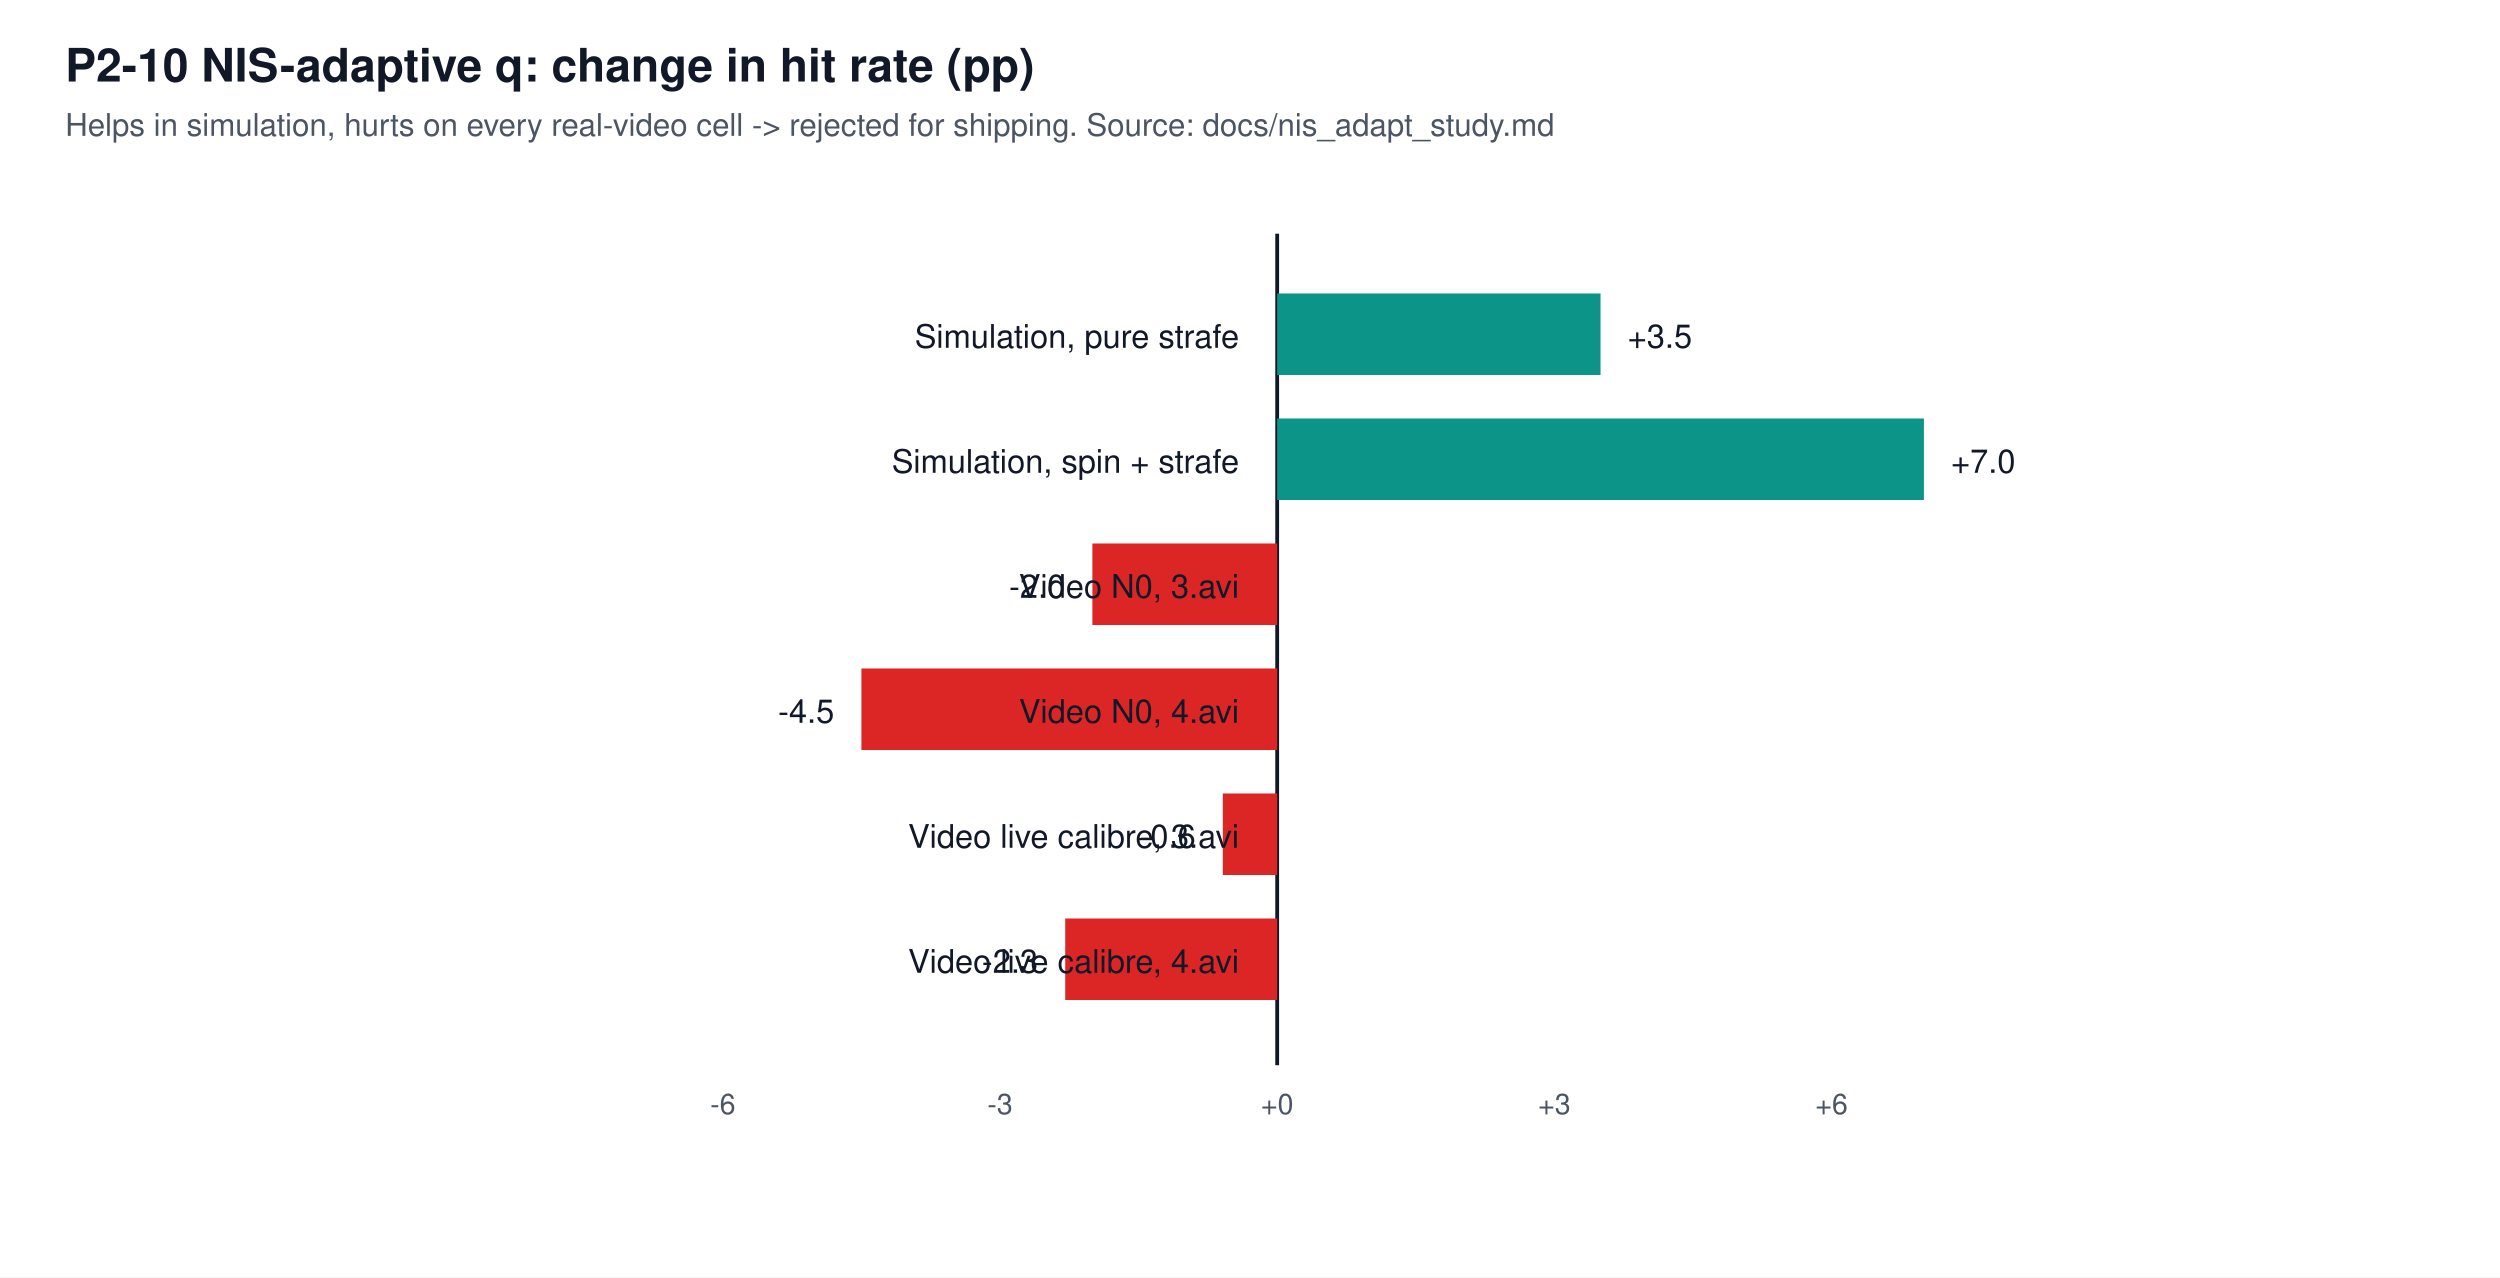
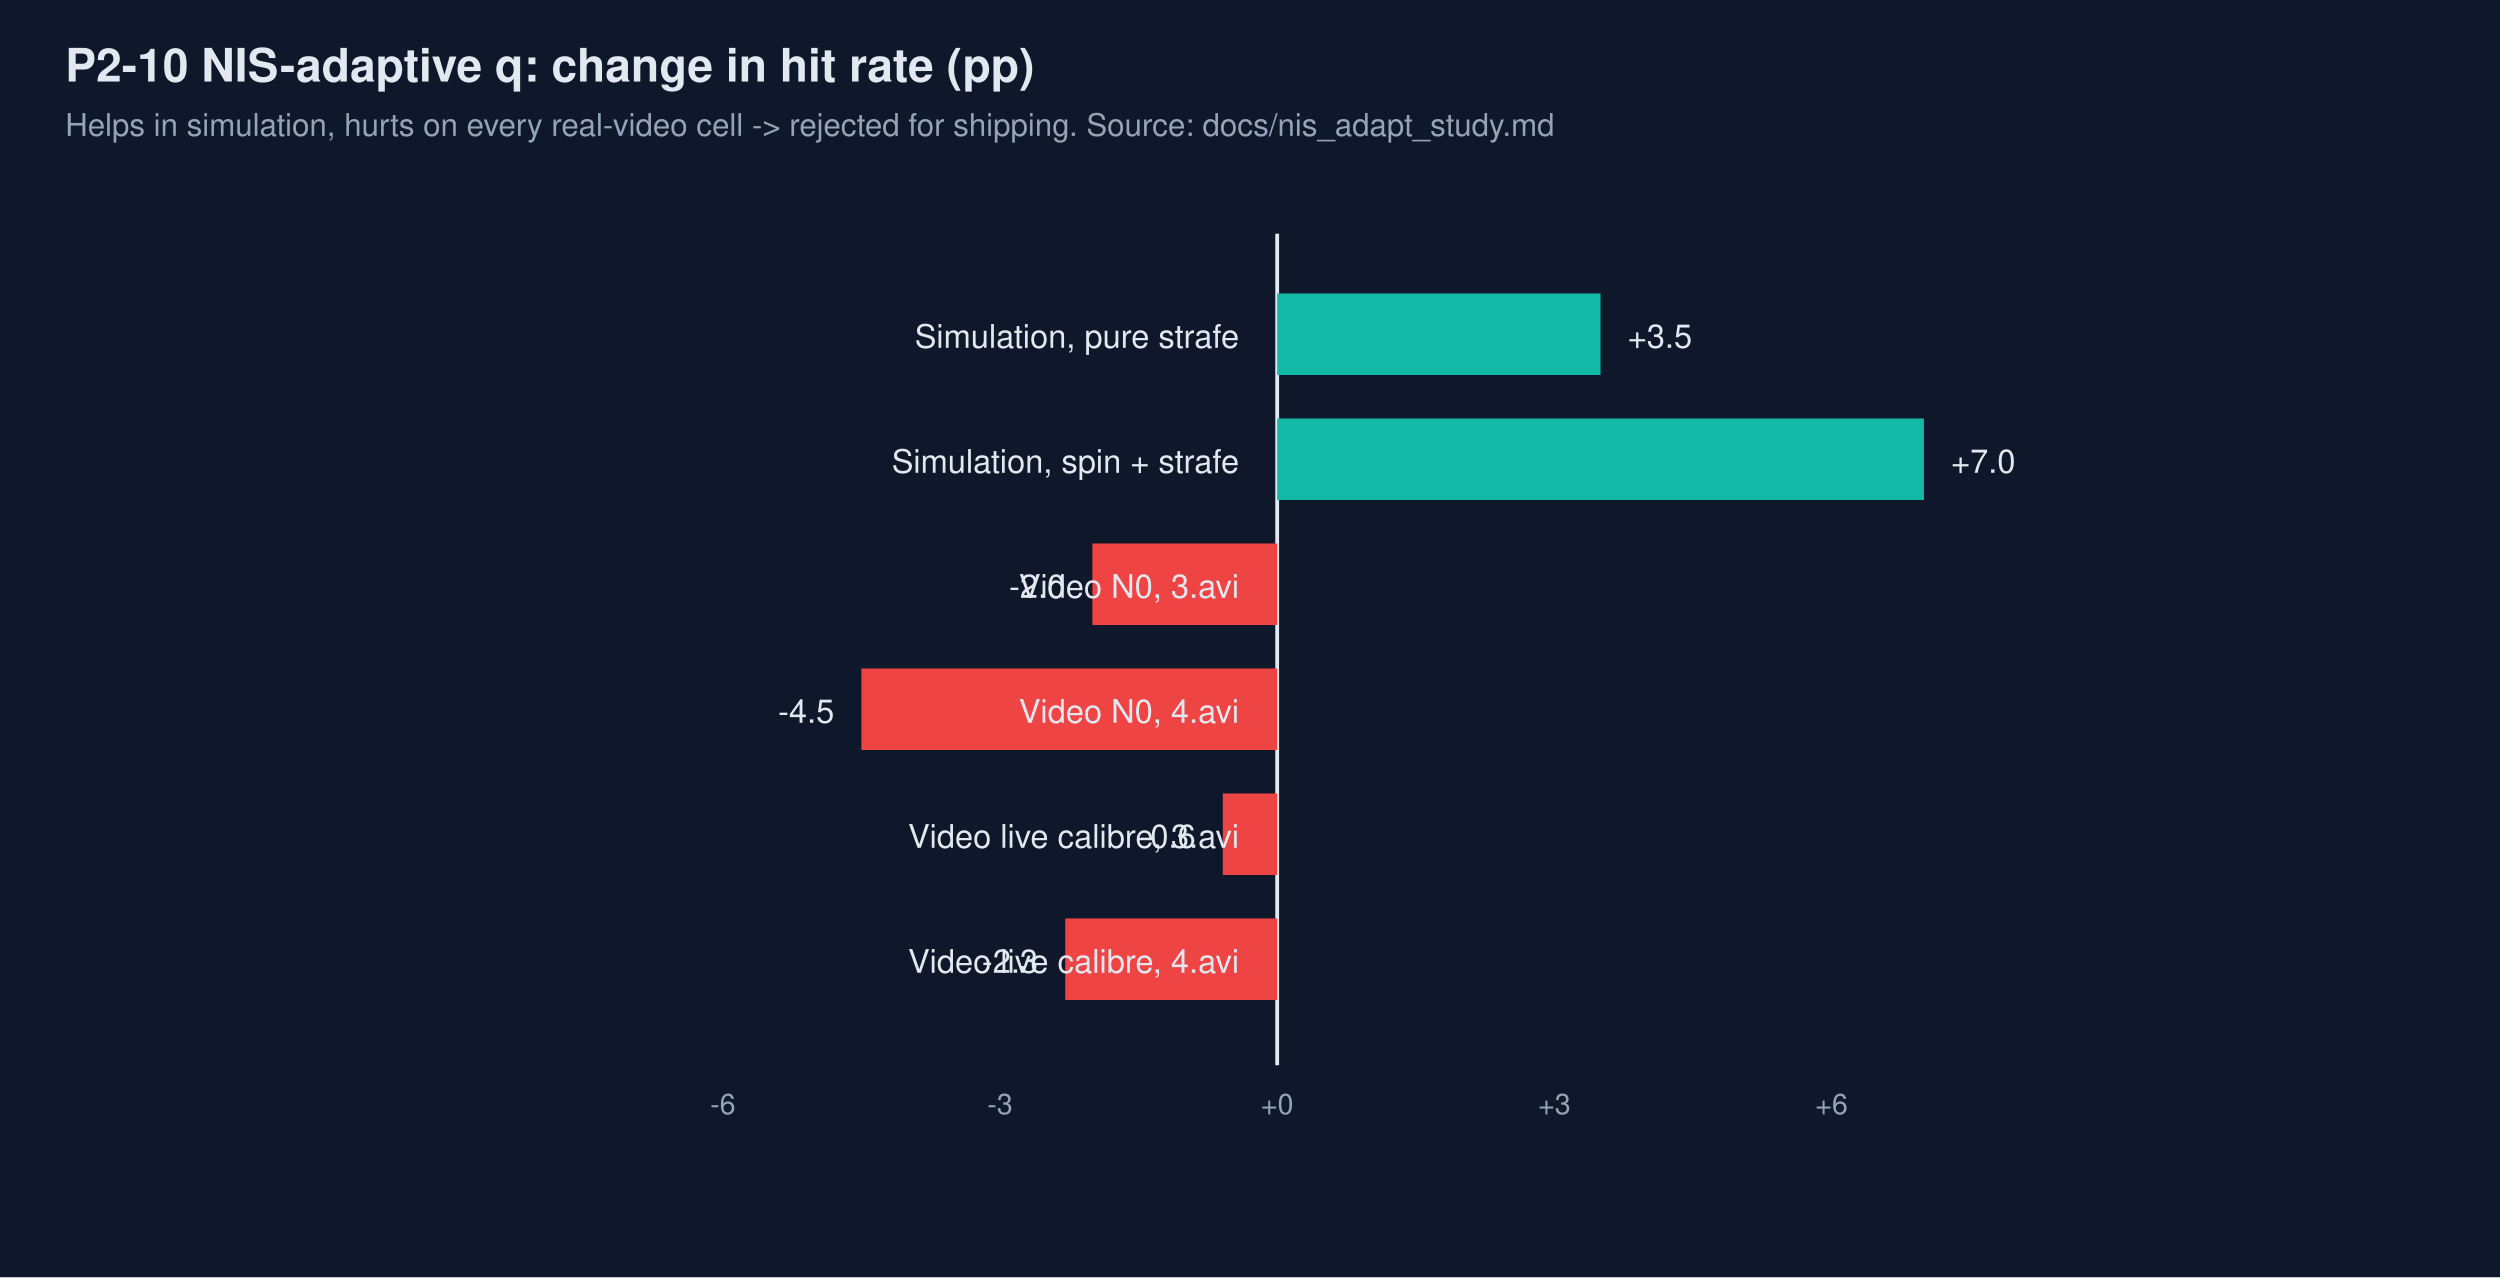
<svg xmlns="http://www.w3.org/2000/svg" width="920" height="470" viewBox="0 0 920 470" font-family="'Segoe UI', Helvetica, Arial, sans-serif">
-   <rect width="920" height="470" fill="white" />
-   <text x="24" y="30" font-size="17" font-weight="bold" fill="#111827">P2-10 NIS-adaptive q: change in hit rate (pp)</text>
-   <text x="24" y="50" font-size="11.5" fill="#4b5563">Helps in simulation, hurts on every real-video cell -&gt; rejected for shipping. Source: docs/nis_adapt_study.md</text>
-   <line x1="470" y1="86" x2="470" y2="392" stroke="#111827" stroke-width="1.4" />
-   <text x="266.0" y="410" font-size="10.5" text-anchor="middle" fill="#4b5563">-6</text>
-   <text x="368.0" y="410" font-size="10.5" text-anchor="middle" fill="#4b5563">-3</text>
-   <text x="470.0" y="410" font-size="10.5" text-anchor="middle" fill="#4b5563">+0</text>
-   <text x="572.0" y="410" font-size="10.5" text-anchor="middle" fill="#4b5563">+3</text>
-   <text x="674.0" y="410" font-size="10.5" text-anchor="middle" fill="#4b5563">+6</text>
-   <rect x="470" y="108" width="119" height="30" fill="#0d9488" />
-   <text x="456" y="128" font-size="12" text-anchor="end" fill="#111827">Simulation, pure strafe</text>
-   <text x="599" y="128" font-size="12" text-anchor="start" fill="#111827">+3.5</text>
-   <rect x="470" y="154" width="238" height="30" fill="#0d9488" />
-   <text x="456" y="174" font-size="12" text-anchor="end" fill="#111827">Simulation, spin + strafe</text>
-   <text x="718" y="174" font-size="12" text-anchor="start" fill="#111827">+7.0</text>
-   <rect x="402" y="200" width="68" height="30" fill="#dc2626" />
-   <text x="456" y="220" font-size="12" text-anchor="end" fill="#111827">Video N0, 3.avi</text>
-   <text x="392" y="220" font-size="12" text-anchor="end" fill="#111827">-2.0</text>
-   <rect x="317" y="246" width="153" height="30" fill="#dc2626" />
-   <text x="456" y="266" font-size="12" text-anchor="end" fill="#111827">Video N0, 4.avi</text>
-   <text x="307" y="266" font-size="12" text-anchor="end" fill="#111827">-4.5</text>
-   <rect x="450" y="292" width="20" height="30" fill="#dc2626" />
-   <text x="456" y="312" font-size="12" text-anchor="end" fill="#111827">Video live calibre, 3.avi</text>
-   <text x="440" y="312" font-size="12" text-anchor="end" fill="#111827">-0.6</text>
-   <rect x="392" y="338" width="78" height="30" fill="#dc2626" />
-   <text x="456" y="358" font-size="12" text-anchor="end" fill="#111827">Video live calibre, 4.avi</text>
-   <text x="382" y="358" font-size="12" text-anchor="end" fill="#111827">-2.3</text>
+   <rect width="920" height="470" fill="#0f172a" />
+   <text x="24" y="30" font-size="17" font-weight="bold" fill="#e2e8f0">P2-10 NIS-adaptive q: change in hit rate (pp)</text>
+   <text x="24" y="50" font-size="11.5" fill="#94a3b8">Helps in simulation, hurts on every real-video cell -&gt; rejected for shipping. Source: docs/nis_adapt_study.md</text>
+   <line x1="470" y1="86" x2="470" y2="392" stroke="#e2e8f0" stroke-width="1.4" />
+   <text x="266.0" y="410" font-size="10.5" text-anchor="middle" fill="#94a3b8">-6</text>
+   <text x="368.0" y="410" font-size="10.5" text-anchor="middle" fill="#94a3b8">-3</text>
+   <text x="470.0" y="410" font-size="10.5" text-anchor="middle" fill="#94a3b8">+0</text>
+   <text x="572.0" y="410" font-size="10.5" text-anchor="middle" fill="#94a3b8">+3</text>
+   <text x="674.0" y="410" font-size="10.5" text-anchor="middle" fill="#94a3b8">+6</text>
+   <rect x="470" y="108" width="119" height="30" fill="#14b8a6" />
+   <text x="456" y="128" font-size="12" text-anchor="end" fill="#e2e8f0">Simulation, pure strafe</text>
+   <text x="599" y="128" font-size="12" text-anchor="start" fill="#e2e8f0">+3.5</text>
+   <rect x="470" y="154" width="238" height="30" fill="#14b8a6" />
+   <text x="456" y="174" font-size="12" text-anchor="end" fill="#e2e8f0">Simulation, spin + strafe</text>
+   <text x="718" y="174" font-size="12" text-anchor="start" fill="#e2e8f0">+7.0</text>
+   <rect x="402" y="200" width="68" height="30" fill="#ef4444" />
+   <text x="456" y="220" font-size="12" text-anchor="end" fill="#e2e8f0">Video N0, 3.avi</text>
+   <text x="392" y="220" font-size="12" text-anchor="end" fill="#e2e8f0">-2.0</text>
+   <rect x="317" y="246" width="153" height="30" fill="#ef4444" />
+   <text x="456" y="266" font-size="12" text-anchor="end" fill="#e2e8f0">Video N0, 4.avi</text>
+   <text x="307" y="266" font-size="12" text-anchor="end" fill="#e2e8f0">-4.5</text>
+   <rect x="450" y="292" width="20" height="30" fill="#ef4444" />
+   <text x="456" y="312" font-size="12" text-anchor="end" fill="#e2e8f0">Video live calibre, 3.avi</text>
+   <text x="440" y="312" font-size="12" text-anchor="end" fill="#e2e8f0">-0.6</text>
+   <rect x="392" y="338" width="78" height="30" fill="#ef4444" />
+   <text x="456" y="358" font-size="12" text-anchor="end" fill="#e2e8f0">Video live calibre, 4.avi</text>
+   <text x="382" y="358" font-size="12" text-anchor="end" fill="#e2e8f0">-2.3</text>
</svg>
